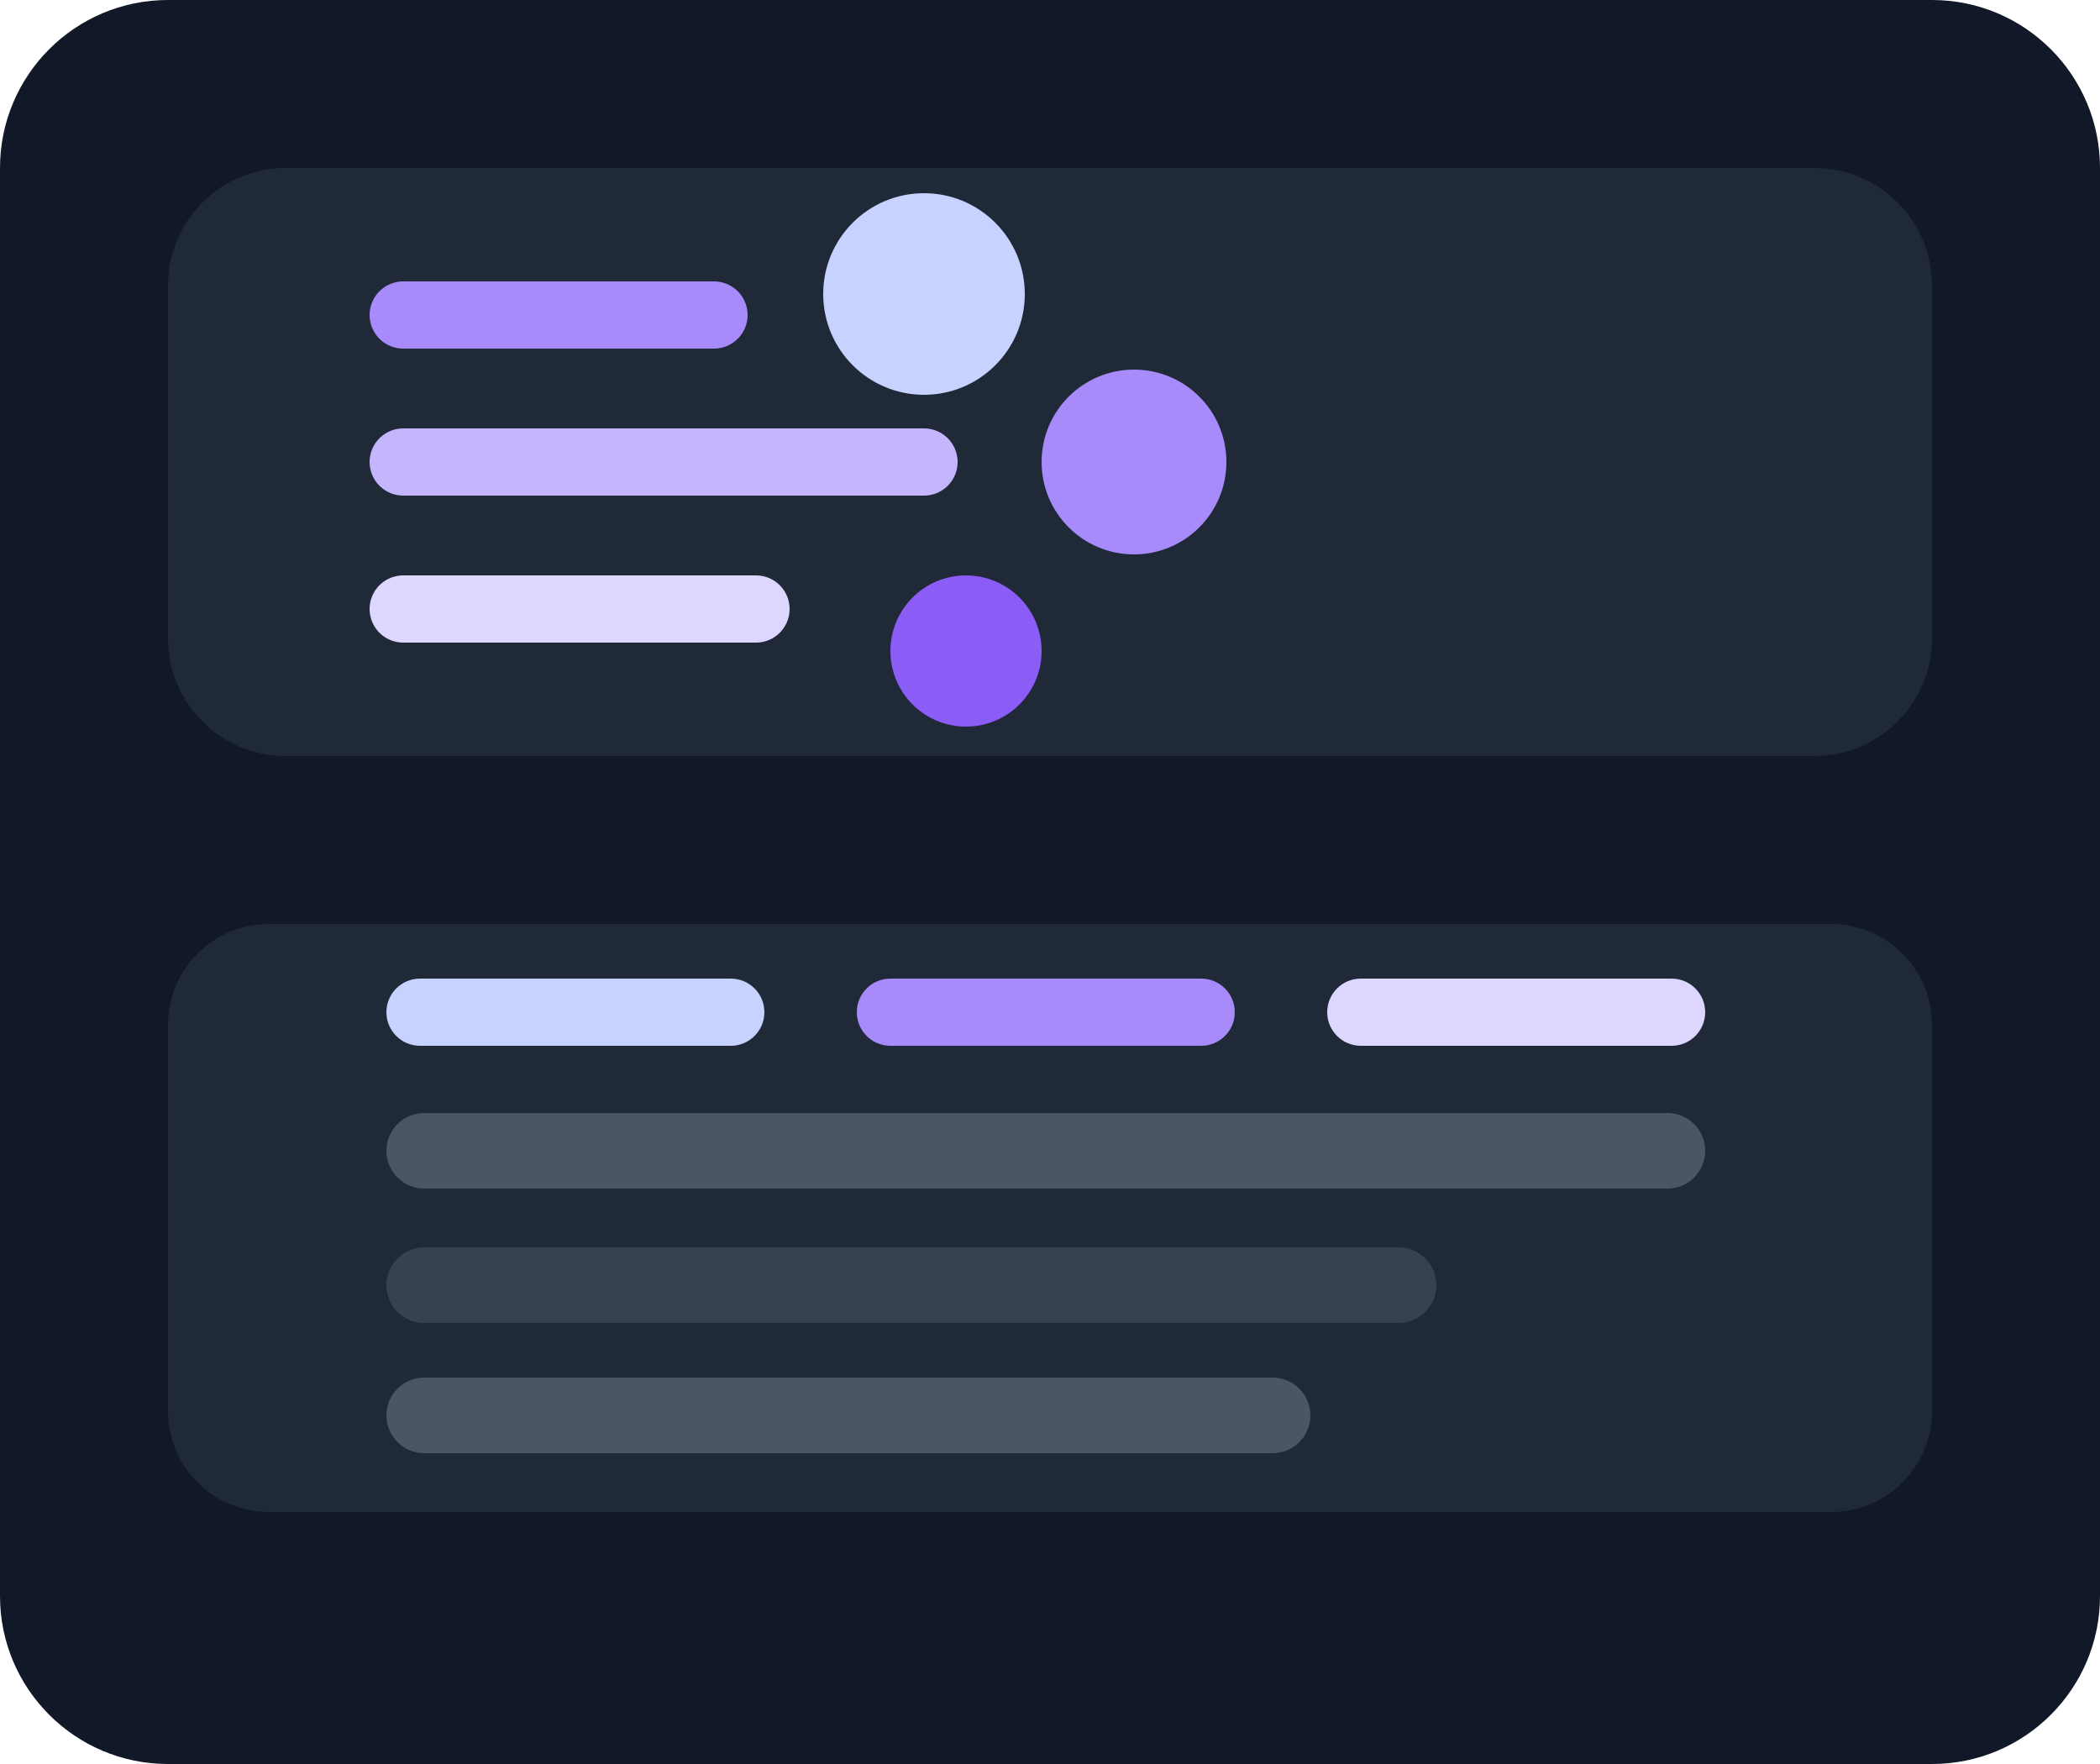
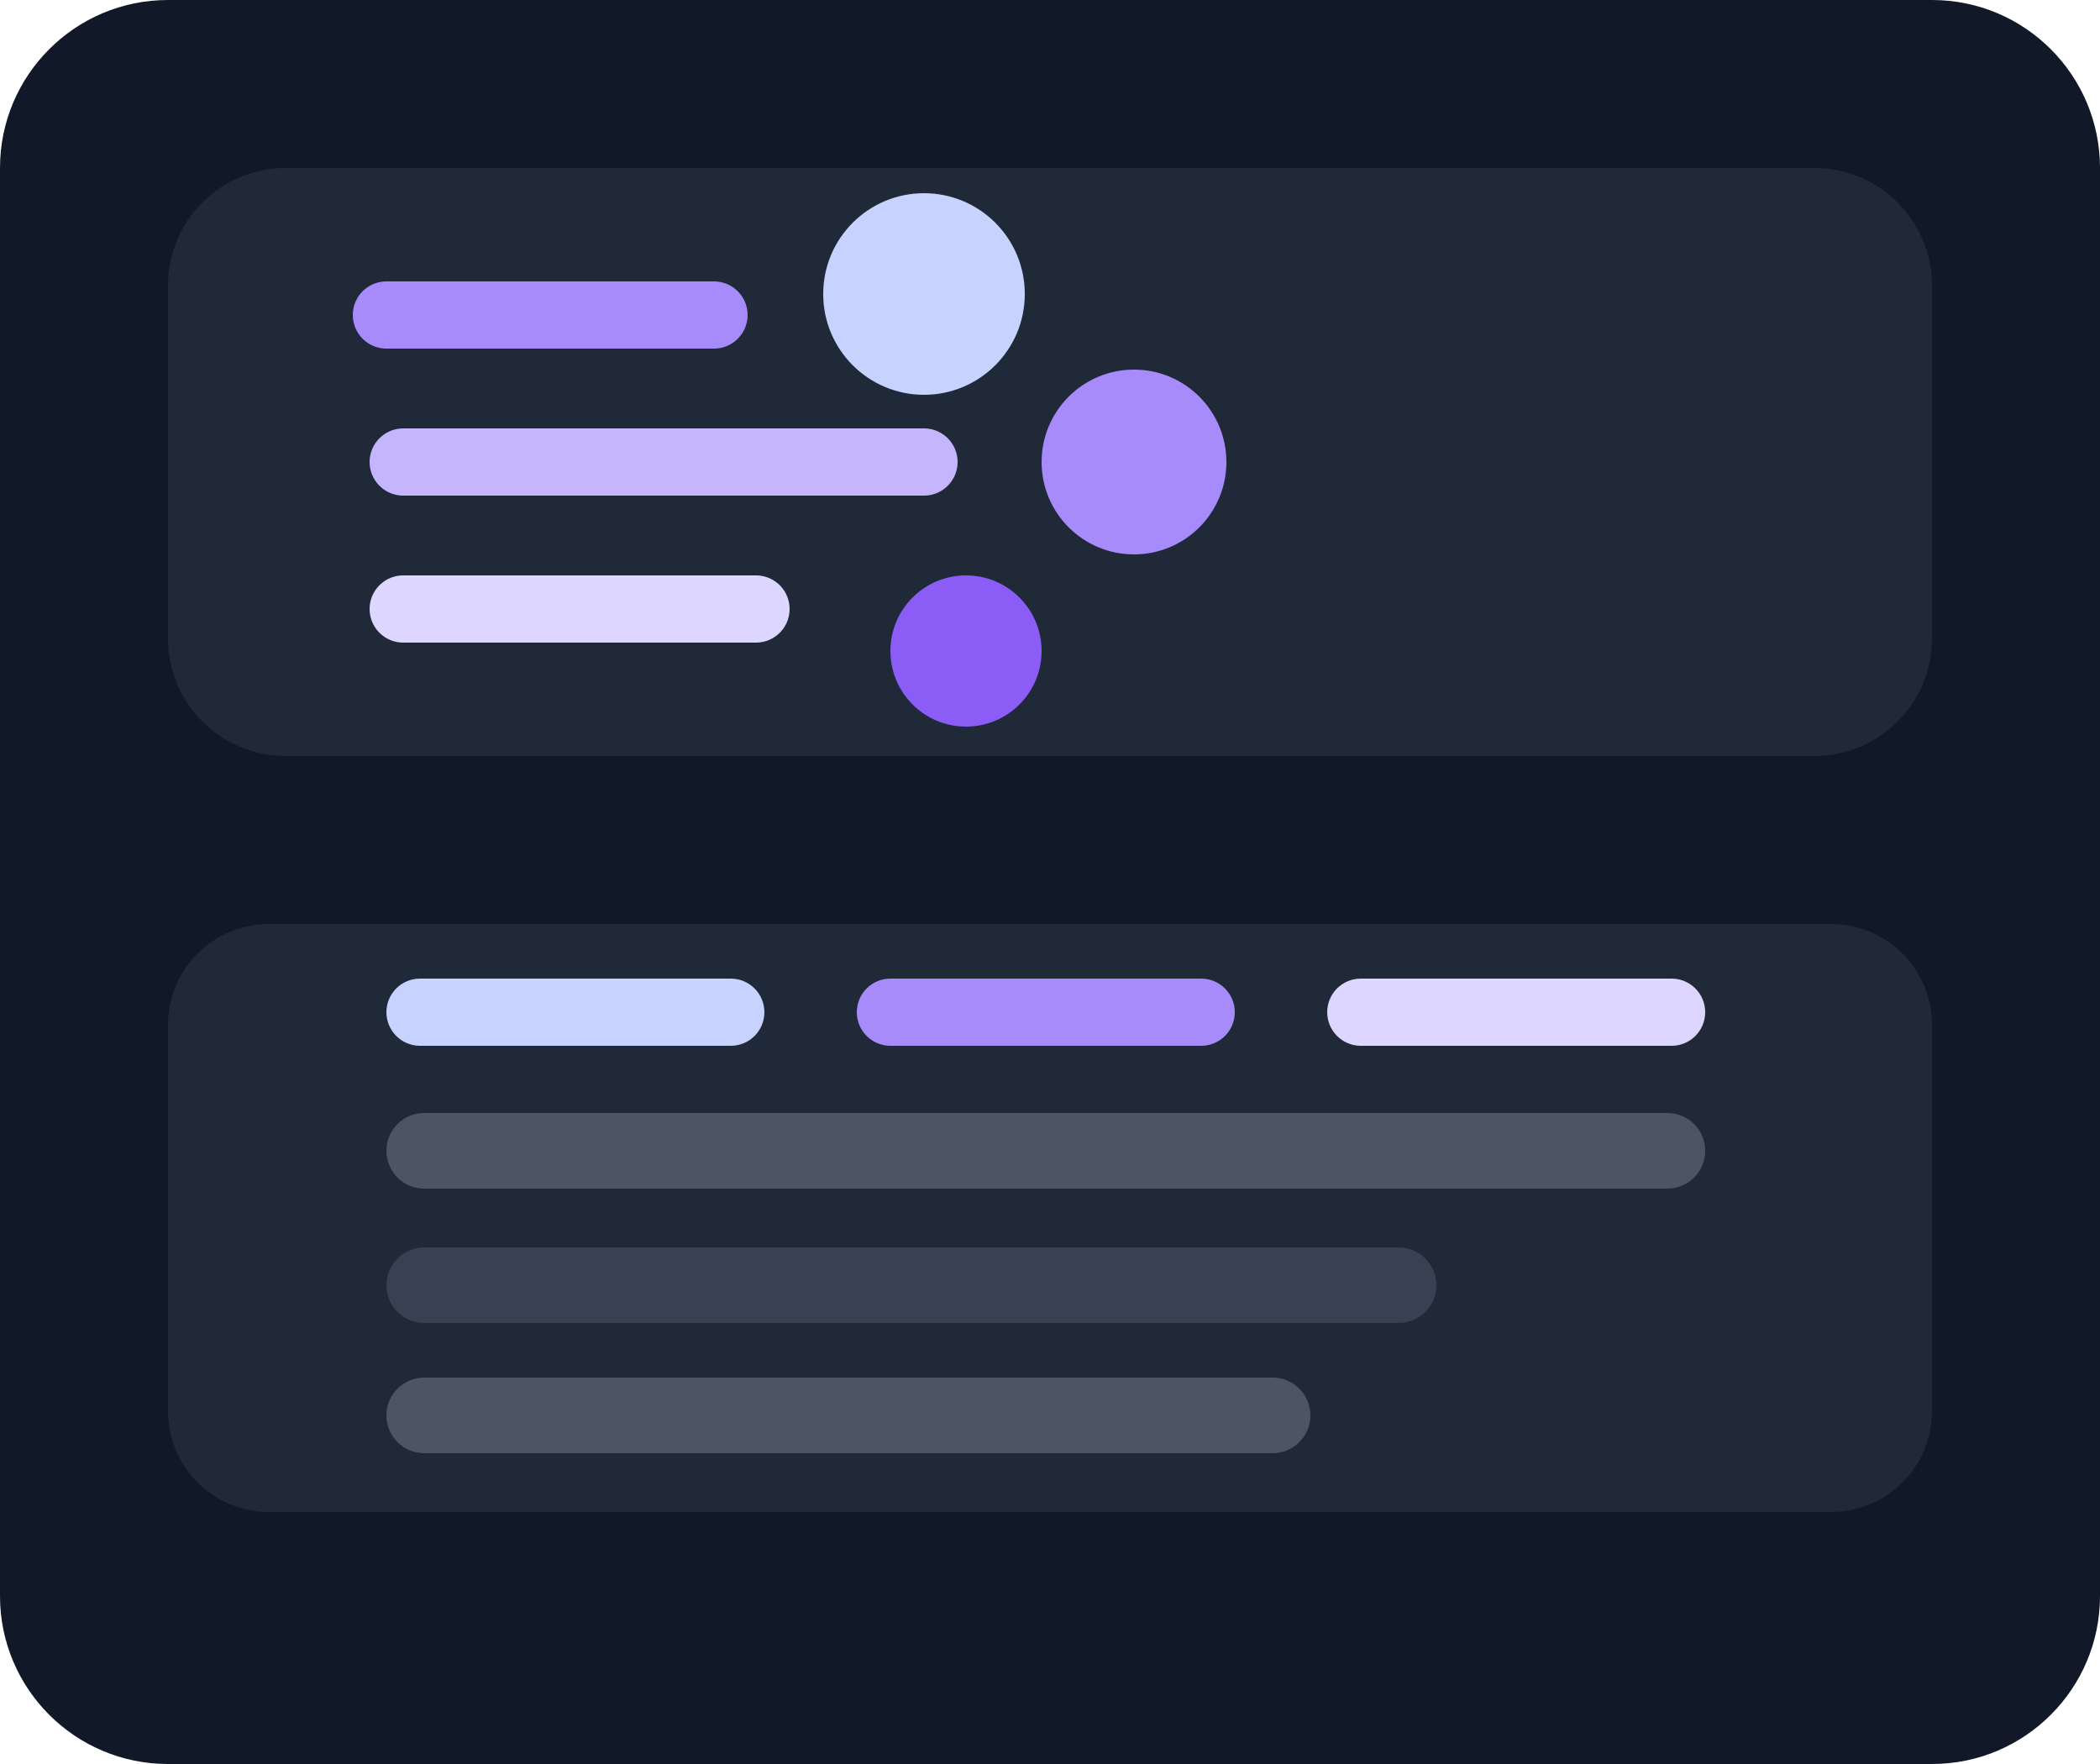
<svg xmlns="http://www.w3.org/2000/svg" width="500" height="420" viewBox="0 0 500 420" fill="none">
  <rect width="500" height="420" rx="40" fill="#111827" />
  <rect x="40" y="40" width="420" height="140" rx="28" fill="#1F2937" />
-   <path d="M96 75H170" stroke="#A78BFA" stroke-width="16" stroke-linecap="round" />
+   <path d="M92 75H170" stroke="#A78BFA" stroke-width="16" stroke-linecap="round" />
  <path d="M96 110H220" stroke="#C4B5FD" stroke-width="16" stroke-linecap="round" />
  <path d="M96 145H180" stroke="#DDD6FE" stroke-width="16" stroke-linecap="round" />
  <circle cx="220" cy="70" r="24" fill="#C7D2FE" />
  <circle cx="270" cy="110" r="22" fill="#A78BFA" />
  <circle cx="230" cy="155" r="18" fill="#8B5CF6" />
  <rect x="40" y="220" width="420" height="140" rx="24" fill="#1F2937" />
  <rect x="92" y="233" width="90" height="16" rx="8" fill="#C7D2FE" />
  <rect x="204" y="233" width="90" height="16" rx="8" fill="#A78BFA" />
  <rect x="316" y="233" width="90" height="16" rx="8" fill="#DDD6FE" />
  <rect x="92" y="265" width="314" height="18" rx="9" fill="#4B5563" />
  <rect x="92" y="297" width="250" height="18" rx="9" fill="#374151" />
  <rect x="92" y="328" width="220" height="18" rx="9" fill="#4B5563" />
</svg>
